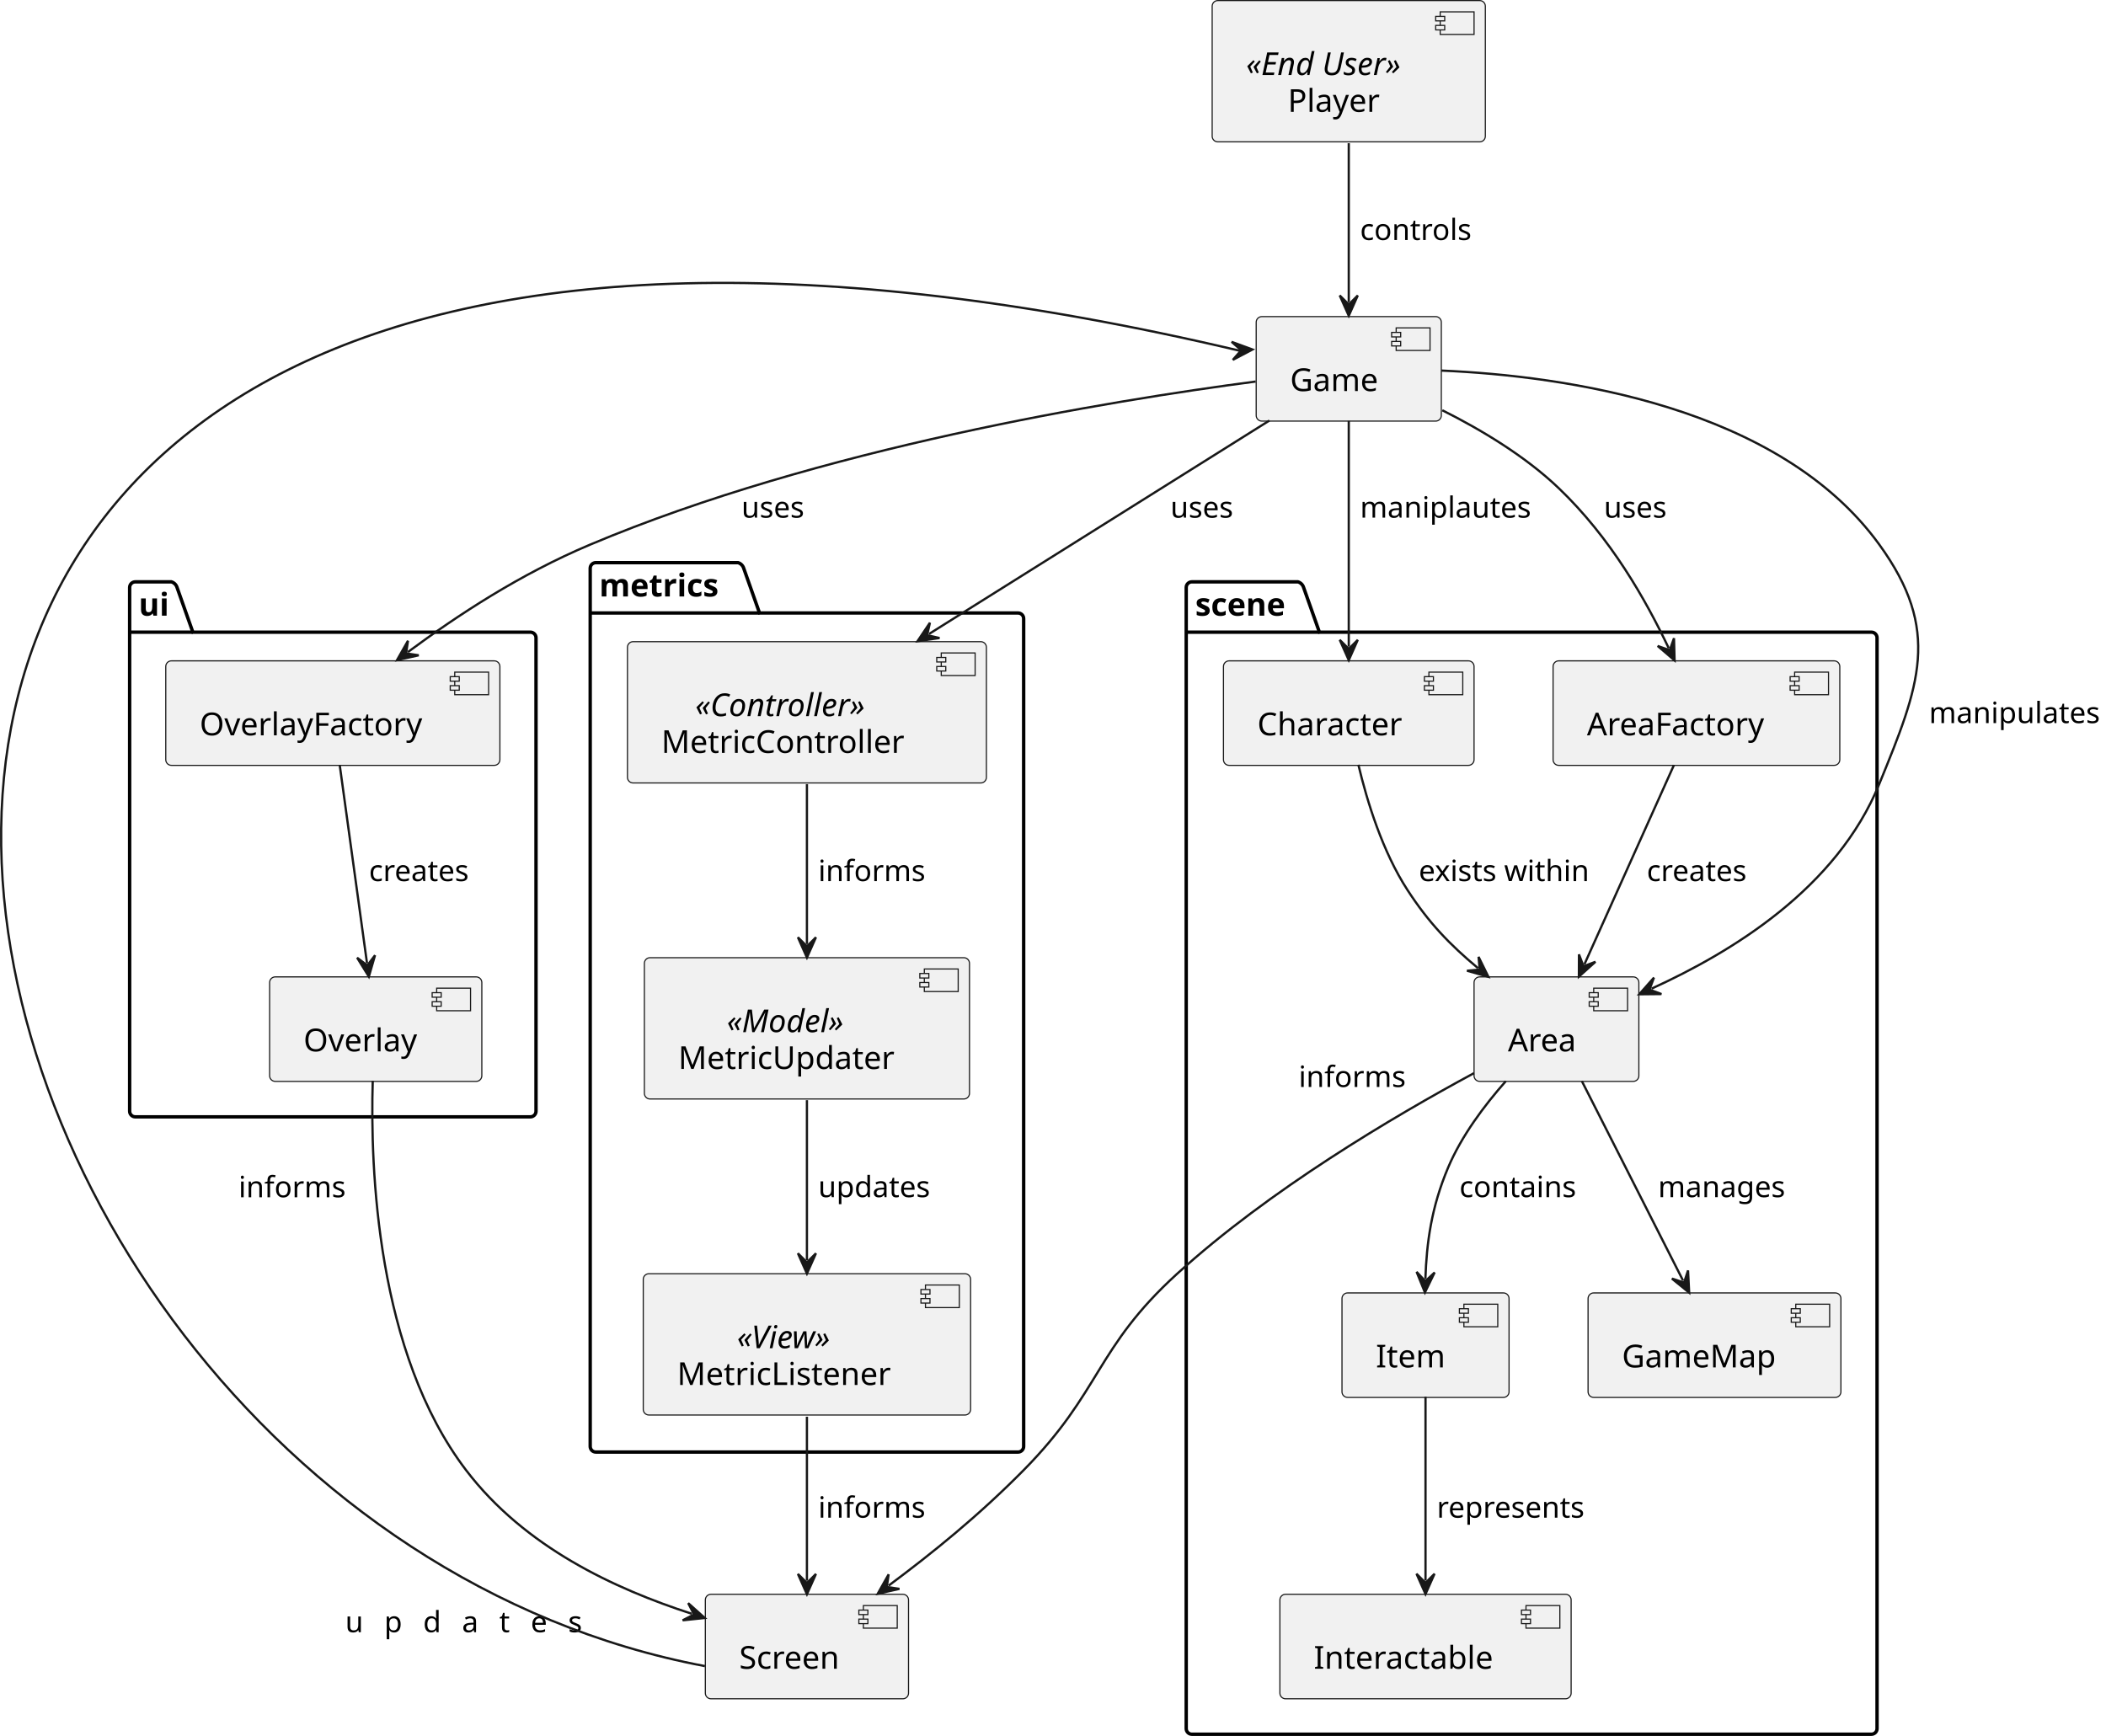
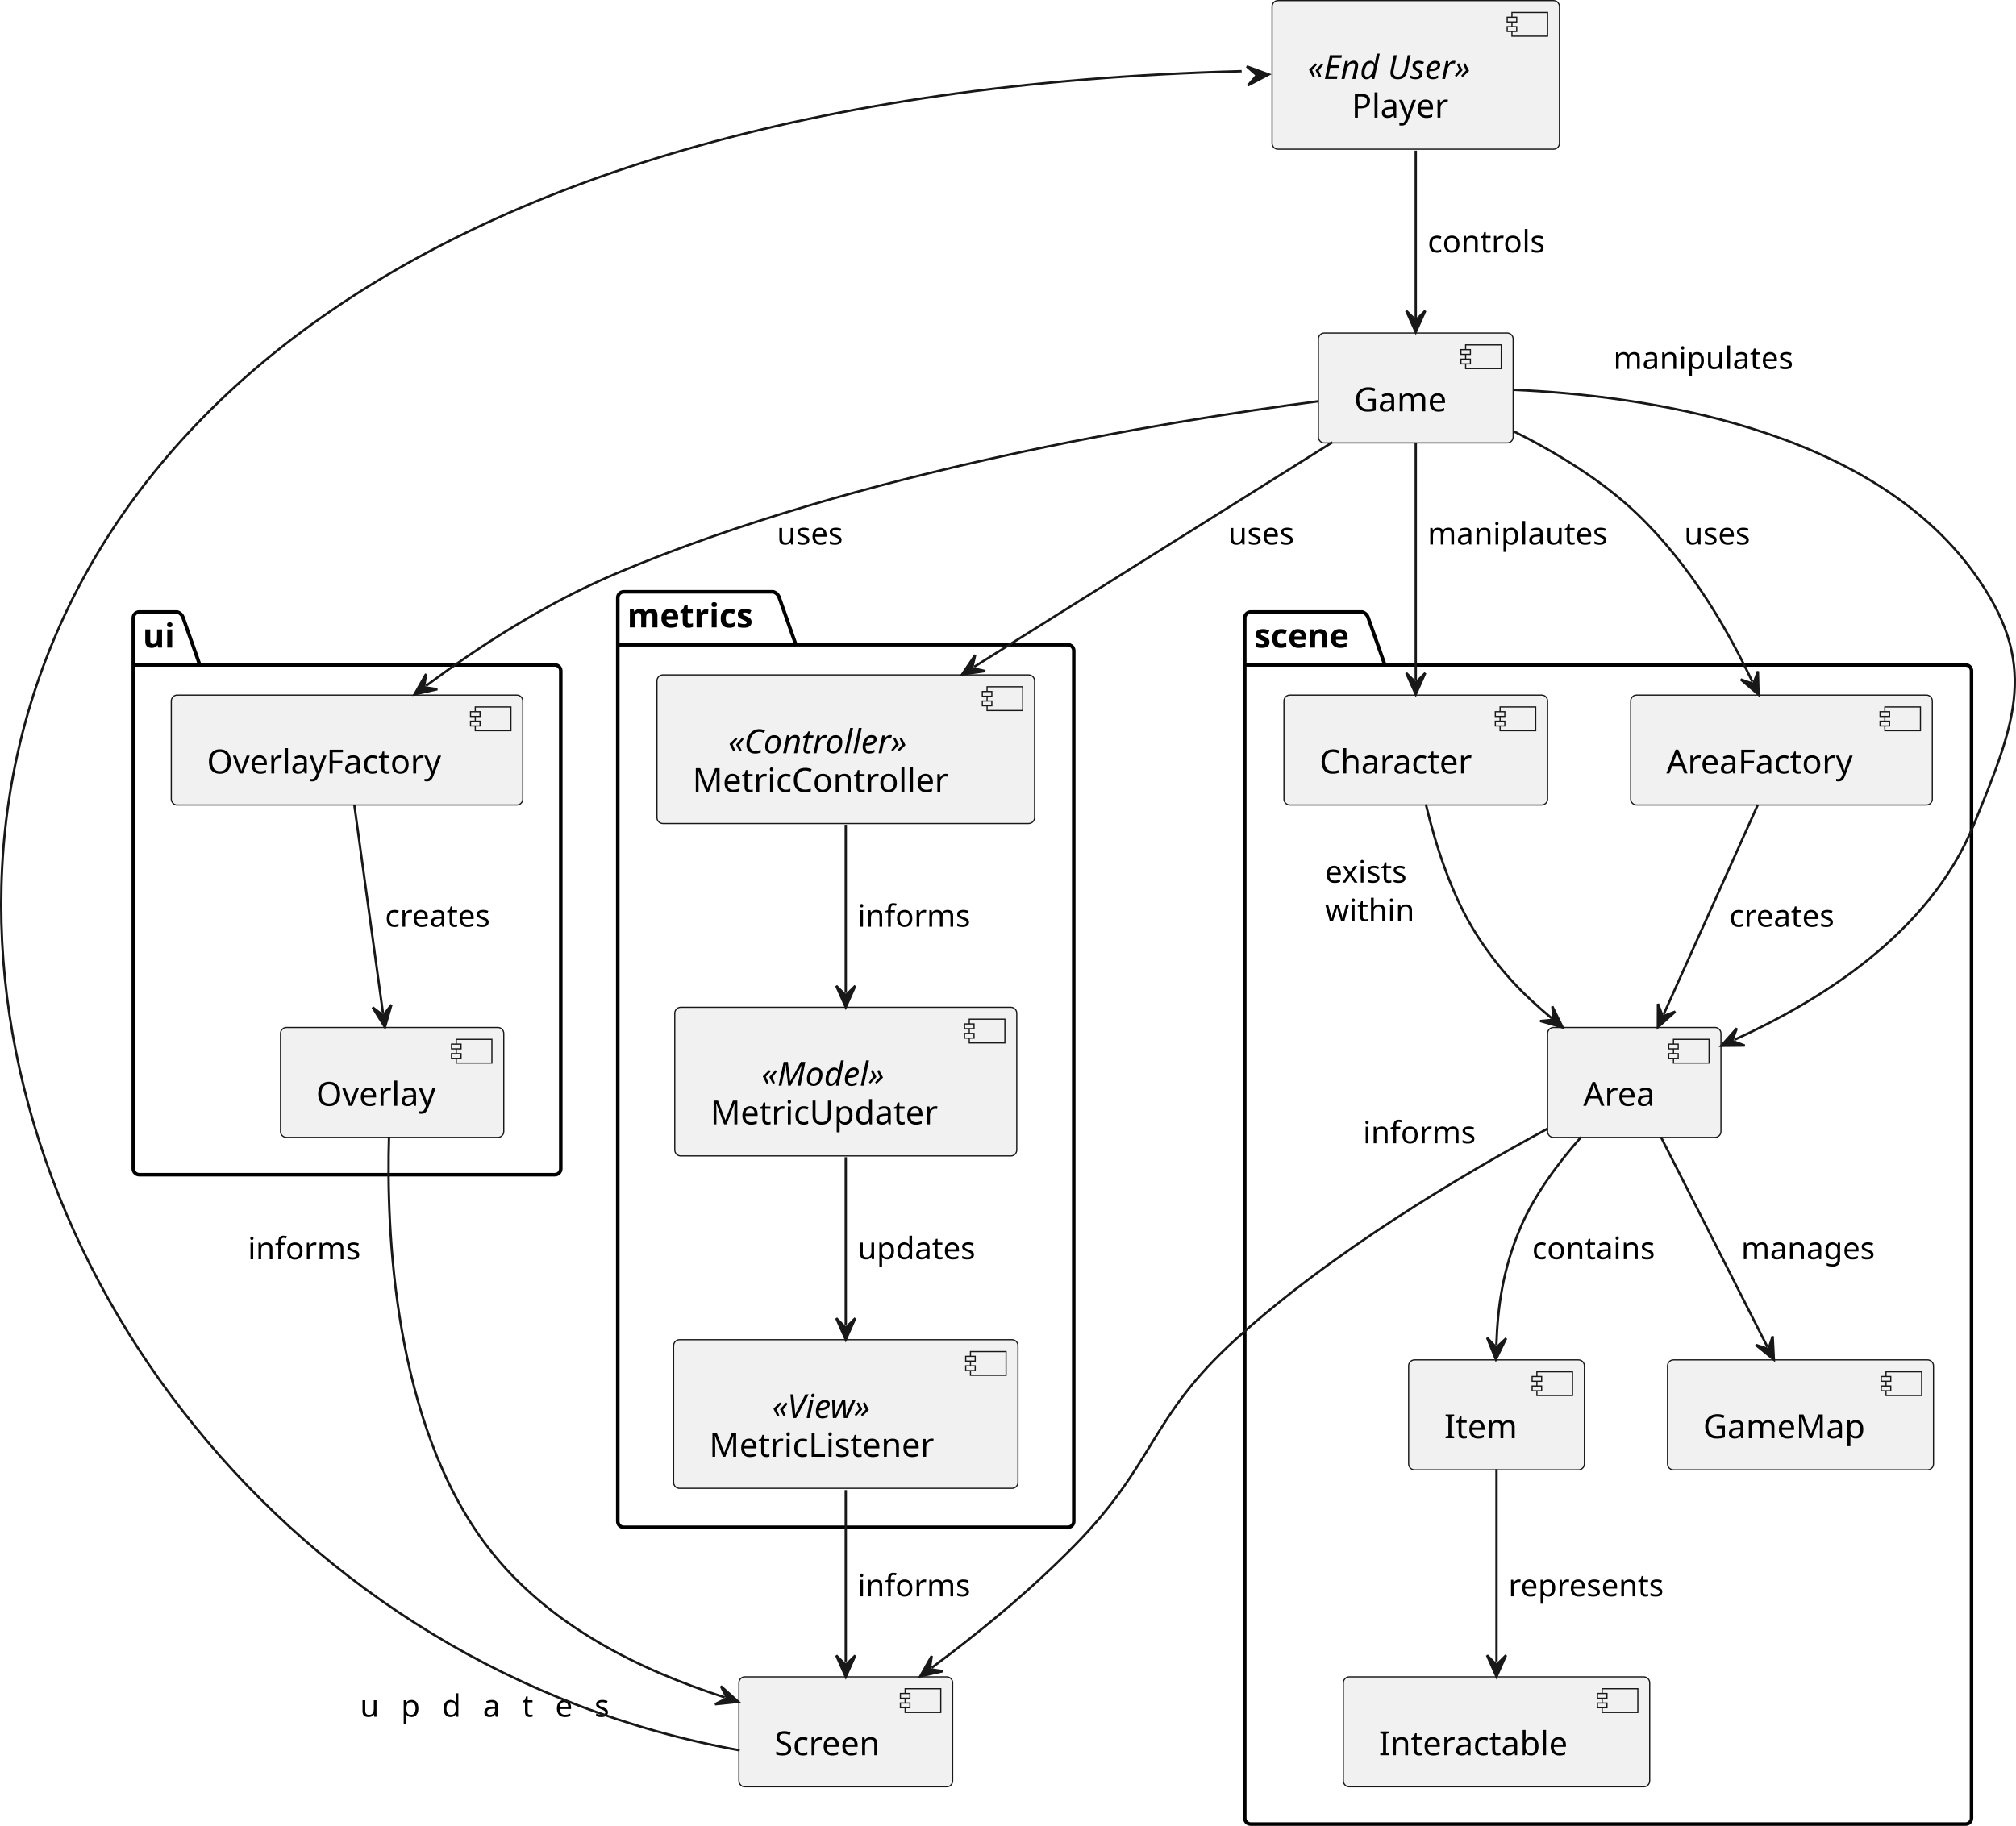
- <svg xmlns="http://www.w3.org/2000/svg" contentStyleType="text/css" height="769" preserveAspectRatio="none" version="1.1" viewBox="0 0 932.84 769" width="932.84" zoomAndPan="magnify" id="svg1206">
+ <svg xmlns="http://www.w3.org/2000/svg" contentStyleType="text/css" height="769" preserveAspectRatio="none" version="1.1" viewBox="0 0 848.855 769" width="848.855" zoomAndPan="magnify" id="svg1206">
  <defs id="defs917" />
-   <g id="g1204" transform="translate(51.42511,-6.75)">
+   <g id="g1204" transform="translate(50.12067,-6.75)">
    <g id="cluster_metrics">
      <path d="m 212.5,256 h 63 a 3.75,3.75 0 0 1 2.5,2.5 l 7,19.797 h 114.5 a 2.5,2.5 0 0 1 2.5,2.5 V 647.5 a 2.5,2.5 0 0 1 -2.5,2.5 h -187 a 2.5,2.5 0 0 1 -2.5,-2.5 v -389 a 2.5,2.5 0 0 1 2.5,-2.5" fill="none" style="stroke:#000000;stroke-width:1.5" id="path919" />
      <line style="stroke:#000000;stroke-width:1.5" x1="210" x2="285" y1="278.297" y2="278.297" id="line921" />
      <text fill="#000000" font-family="sans-serif" font-size="14px" font-weight="bold" lengthAdjust="spacing" textLength="62" x="214" y="270.995" id="text923">metrics</text>
    </g>
    <g id="cluster_ui">
      <path d="m 8.5,264.5 h 16 A 3.75,3.75 0 0 1 27,267 l 7,19.797 h 149.5 a 2.5,2.5 0 0 1 2.5,2.5 V 499 a 2.5,2.5 0 0 1 -2.5,2.5 H 8.5 A 2.5,2.5 0 0 1 6,499 V 267 a 2.5,2.5 0 0 1 2.5,-2.5" fill="none" style="stroke:#000000;stroke-width:1.5" id="path926" />
      <line style="stroke:#000000;stroke-width:1.5" x1="6" x2="34" y1="286.797" y2="286.797" id="line928" />
      <text fill="#000000" font-family="sans-serif" font-size="14px" font-weight="bold" lengthAdjust="spacing" textLength="15" x="10" y="279.495" id="text930">ui</text>
    </g>
    <g id="cluster_scene">
      <path d="m 476.5,264.5 h 47 a 3.75,3.75 0 0 1 2.5,2.5 l 7,19.797 h 244.5 a 2.5,2.5 0 0 1 2.5,2.5 V 772.5 a 2.5,2.5 0 0 1 -2.5,2.5 h -301 A 2.5,2.5 0 0 1 474,772.5 V 267 a 2.5,2.5 0 0 1 2.5,-2.5" fill="none" style="stroke:#000000;stroke-width:1.5" id="path933" />
      <line style="stroke:#000000;stroke-width:1.5" x1="474" x2="533" y1="286.797" y2="286.797" id="line935" />
      <text fill="#000000" font-family="sans-serif" font-size="14px" font-weight="bold" lengthAdjust="spacing" textLength="46" x="478" y="279.495" id="text937">scene</text>
    </g>
    <g id="elem_MetricController">
      <rect fill="#f1f1f1" height="62.594" rx="2.5" ry="2.5" style="stroke:#181818;stroke-width:0.5" width="159" x="226.5" y="291" id="rect940" />
      <rect fill="#f1f1f1" height="10" style="stroke:#181818;stroke-width:0.5" width="15" x="365.5" y="296" id="rect942" />
      <rect fill="#f1f1f1" height="2" style="stroke:#181818;stroke-width:0.5" width="4" x="363.5" y="298" id="rect944" />
      <rect fill="#f1f1f1" height="2" style="stroke:#181818;stroke-width:0.5" width="4" x="363.5" y="302" id="rect946" />
      <text fill="#000000" font-family="sans-serif" font-size="14px" font-style="italic" lengthAdjust="spacing" textLength="89" x="256.5" y="323.995" id="text948">«Controller»</text>
      <text fill="#000000" font-family="sans-serif" font-size="14px" lengthAdjust="spacing" textLength="119" x="241.5" y="340.292" id="text950">MetricController</text>
    </g>
    <g id="elem_MetricUpdater">
      <rect fill="#f1f1f1" height="62.594" rx="2.5" ry="2.5" style="stroke:#181818;stroke-width:0.5" width="144" x="234" y="431" id="rect953" />
      <rect fill="#f1f1f1" height="10" style="stroke:#181818;stroke-width:0.5" width="15" x="358" y="436" id="rect955" />
      <rect fill="#f1f1f1" height="2" style="stroke:#181818;stroke-width:0.5" width="4" x="356" y="438" id="rect957" />
      <rect fill="#f1f1f1" height="2" style="stroke:#181818;stroke-width:0.5" width="4" x="356" y="442" id="rect959" />
      <text fill="#000000" font-family="sans-serif" font-size="14px" font-style="italic" lengthAdjust="spacing" textLength="61" x="270.5" y="463.995" id="text961">«Model»</text>
      <text fill="#000000" font-family="sans-serif" font-size="14px" lengthAdjust="spacing" textLength="104" x="249" y="480.292" id="text963">MetricUpdater</text>
    </g>
    <g id="elem_MetricListener">
      <rect fill="#f1f1f1" height="62.594" rx="2.5" ry="2.5" style="stroke:#181818;stroke-width:0.5" width="145" x="233.5" y="571" id="rect966" />
      <rect fill="#f1f1f1" height="10" style="stroke:#181818;stroke-width:0.5" width="15" x="358.5" y="576" id="rect968" />
      <rect fill="#f1f1f1" height="2" style="stroke:#181818;stroke-width:0.5" width="4" x="356.5" y="578" id="rect970" />
      <rect fill="#f1f1f1" height="2" style="stroke:#181818;stroke-width:0.5" width="4" x="356.5" y="582" id="rect972" />
      <text fill="#000000" font-family="sans-serif" font-size="14px" font-style="italic" lengthAdjust="spacing" textLength="52" x="275" y="603.995" id="text974">«View»</text>
      <text fill="#000000" font-family="sans-serif" font-size="14px" lengthAdjust="spacing" textLength="105" x="248.5" y="620.292" id="text976">MetricListener</text>
    </g>
    <g id="elem_OverlayFactory">
      <rect fill="#f1f1f1" height="46.297" rx="2.5" ry="2.5" style="stroke:#181818;stroke-width:0.5" width="148" x="22" y="299.5" id="rect979" />
      <rect fill="#f1f1f1" height="10" style="stroke:#181818;stroke-width:0.5" width="15" x="150" y="304.5" id="rect981" />
      <rect fill="#f1f1f1" height="2" style="stroke:#181818;stroke-width:0.5" width="4" x="148" y="306.5" id="rect983" />
      <rect fill="#f1f1f1" height="2" style="stroke:#181818;stroke-width:0.5" width="4" x="148" y="310.5" id="rect985" />
      <text fill="#000000" font-family="sans-serif" font-size="14px" lengthAdjust="spacing" textLength="108" x="37" y="332.495" id="text987">OverlayFactory</text>
    </g>
    <g id="elem_Overlay">
      <rect fill="#f1f1f1" height="46.297" rx="2.5" ry="2.5" style="stroke:#181818;stroke-width:0.5" width="94" x="68" y="439.5" id="rect990" />
      <rect fill="#f1f1f1" height="10" style="stroke:#181818;stroke-width:0.5" width="15" x="142" y="444.5" id="rect992" />
      <rect fill="#f1f1f1" height="2" style="stroke:#181818;stroke-width:0.5" width="4" x="140" y="446.5" id="rect994" />
      <rect fill="#f1f1f1" height="2" style="stroke:#181818;stroke-width:0.5" width="4" x="140" y="450.5" id="rect996" />
      <text fill="#000000" font-family="sans-serif" font-size="14px" lengthAdjust="spacing" textLength="54" x="83" y="472.495" id="text998">Overlay</text>
    </g>
    <g id="elem_AreaFactory">
      <rect fill="#f1f1f1" height="46.297" rx="2.5" ry="2.5" style="stroke:#181818;stroke-width:0.5" width="127" x="636.5" y="299.5" id="rect1001" />
      <rect fill="#f1f1f1" height="10" style="stroke:#181818;stroke-width:0.5" width="15" x="743.5" y="304.5" id="rect1003" />
      <rect fill="#f1f1f1" height="2" style="stroke:#181818;stroke-width:0.5" width="4" x="741.5" y="306.5" id="rect1005" />
      <rect fill="#f1f1f1" height="2" style="stroke:#181818;stroke-width:0.5" width="4" x="741.5" y="310.5" id="rect1007" />
      <text fill="#000000" font-family="sans-serif" font-size="14px" lengthAdjust="spacing" textLength="87" x="651.5" y="332.495" id="text1009">AreaFactory</text>
    </g>
    <g id="elem_Area">
      <rect fill="#f1f1f1" height="46.297" rx="2.5" ry="2.5" style="stroke:#181818;stroke-width:0.5" width="73" x="601.5" y="439.5" id="rect1012" />
      <rect fill="#f1f1f1" height="10" style="stroke:#181818;stroke-width:0.5" width="15" x="654.5" y="444.5" id="rect1014" />
      <rect fill="#f1f1f1" height="2" style="stroke:#181818;stroke-width:0.5" width="4" x="652.5" y="446.5" id="rect1016" />
      <rect fill="#f1f1f1" height="2" style="stroke:#181818;stroke-width:0.5" width="4" x="652.5" y="450.5" id="rect1018" />
      <text fill="#000000" font-family="sans-serif" font-size="14px" lengthAdjust="spacing" textLength="33" x="616.5" y="472.495" id="text1020">Area</text>
    </g>
    <g id="elem_Item">
      <rect fill="#f1f1f1" height="46.297" rx="2.5" ry="2.5" style="stroke:#181818;stroke-width:0.5" width="74" x="543" y="579.5" id="rect1023" />
      <rect fill="#f1f1f1" height="10" style="stroke:#181818;stroke-width:0.5" width="15" x="597" y="584.5" id="rect1025" />
      <rect fill="#f1f1f1" height="2" style="stroke:#181818;stroke-width:0.5" width="4" x="595" y="586.5" id="rect1027" />
      <rect fill="#f1f1f1" height="2" style="stroke:#181818;stroke-width:0.5" width="4" x="595" y="590.5" id="rect1029" />
      <text fill="#000000" font-family="sans-serif" font-size="14px" lengthAdjust="spacing" textLength="34" x="558" y="612.495" id="text1031">Item</text>
    </g>
    <g id="elem_Character">
      <rect fill="#f1f1f1" height="46.297" rx="2.5" ry="2.5" style="stroke:#181818;stroke-width:0.5" width="111" x="490.5" y="299.5" id="rect1034" />
      <rect fill="#f1f1f1" height="10" style="stroke:#181818;stroke-width:0.5" width="15" x="581.5" y="304.5" id="rect1036" />
      <rect fill="#f1f1f1" height="2" style="stroke:#181818;stroke-width:0.5" width="4" x="579.5" y="306.5" id="rect1038" />
      <rect fill="#f1f1f1" height="2" style="stroke:#181818;stroke-width:0.5" width="4" x="579.5" y="310.5" id="rect1040" />
      <text fill="#000000" font-family="sans-serif" font-size="14px" lengthAdjust="spacing" textLength="71" x="505.5" y="332.495" id="text1042">Character</text>
    </g>
    <g id="elem_GameMap">
      <rect fill="#f1f1f1" height="46.297" rx="2.5" ry="2.5" style="stroke:#181818;stroke-width:0.5" width="112" x="652" y="579.5" id="rect1045" />
      <rect fill="#f1f1f1" height="10" style="stroke:#181818;stroke-width:0.5" width="15" x="744" y="584.5" id="rect1047" />
      <rect fill="#f1f1f1" height="2" style="stroke:#181818;stroke-width:0.5" width="4" x="742" y="586.5" id="rect1049" />
      <rect fill="#f1f1f1" height="2" style="stroke:#181818;stroke-width:0.5" width="4" x="742" y="590.5" id="rect1051" />
      <text fill="#000000" font-family="sans-serif" font-size="14px" lengthAdjust="spacing" textLength="72" x="667" y="612.495" id="text1053">GameMap</text>
    </g>
    <g id="elem_Interactable">
      <rect fill="#f1f1f1" height="46.297" rx="2.5" ry="2.5" style="stroke:#181818;stroke-width:0.5" width="129" x="515.5" y="713" id="rect1056" />
      <rect fill="#f1f1f1" height="10" style="stroke:#181818;stroke-width:0.5" width="15" x="624.5" y="718" id="rect1058" />
      <rect fill="#f1f1f1" height="2" style="stroke:#181818;stroke-width:0.5" width="4" x="622.5" y="720" id="rect1060" />
      <rect fill="#f1f1f1" height="2" style="stroke:#181818;stroke-width:0.5" width="4" x="622.5" y="724" id="rect1062" />
      <text fill="#000000" font-family="sans-serif" font-size="14px" lengthAdjust="spacing" textLength="89" x="530.5" y="745.995" id="text1064">Interactable</text>
    </g>
    <g id="elem_Game">
      <rect fill="#f1f1f1" height="46.297" rx="2.5" ry="2.5" style="stroke:#181818;stroke-width:0.5" width="82" x="505" y="147" id="rect1067" />
      <rect fill="#f1f1f1" height="10" style="stroke:#181818;stroke-width:0.5" width="15" x="567" y="152" id="rect1069" />
      <rect fill="#f1f1f1" height="2" style="stroke:#181818;stroke-width:0.5" width="4" x="565" y="154" id="rect1071" />
      <rect fill="#f1f1f1" height="2" style="stroke:#181818;stroke-width:0.5" width="4" x="565" y="158" id="rect1073" />
      <text fill="#000000" font-family="sans-serif" font-size="14px" lengthAdjust="spacing" textLength="42" x="520" y="179.995" id="text1075">Game</text>
    </g>
    <g id="elem_Player">
      <rect fill="#f1f1f1" height="62.594" rx="2.5" ry="2.5" style="stroke:#181818;stroke-width:0.5" width="121" x="485.5" y="7" id="rect1078" />
      <rect fill="#f1f1f1" height="10" style="stroke:#181818;stroke-width:0.5" width="15" x="586.5" y="12" id="rect1080" />
      <rect fill="#f1f1f1" height="2" style="stroke:#181818;stroke-width:0.5" width="4" x="584.5" y="14" id="rect1082" />
      <rect fill="#f1f1f1" height="2" style="stroke:#181818;stroke-width:0.5" width="4" x="584.5" y="18" id="rect1084" />
      <text fill="#000000" font-family="sans-serif" font-size="14px" font-style="italic" lengthAdjust="spacing" textLength="81" x="500.5" y="39.995" id="text1086">«End User»</text>
      <text fill="#000000" font-family="sans-serif" font-size="14px" lengthAdjust="spacing" textLength="44" x="519" y="56.292" id="text1088">Player</text>
    </g>
    <g id="elem_Screen">
      <rect fill="#f1f1f1" height="46.297" rx="2.5" ry="2.5" style="stroke:#181818;stroke-width:0.5" width="90" x="261" y="713" id="rect1091" />
      <rect fill="#f1f1f1" height="10" style="stroke:#181818;stroke-width:0.5" width="15" x="331" y="718" id="rect1093" />
      <rect fill="#f1f1f1" height="2" style="stroke:#181818;stroke-width:0.5" width="4" x="329" y="720" id="rect1095" />
      <rect fill="#f1f1f1" height="2" style="stroke:#181818;stroke-width:0.5" width="4" x="329" y="724" id="rect1097" />
      <text fill="#000000" font-family="sans-serif" font-size="14px" lengthAdjust="spacing" textLength="50" x="276" y="745.995" id="text1099">Screen</text>
    </g>
    <g id="link_MetricUpdater_MetricListener">
      <path d="m 306,494.127 c 0,22.869 0,47.984 0,70.832" fill="none" id="MetricUpdater-to-MetricListener" style="stroke:#181818;stroke-width:1" />
-       <polygon fill="#181818" points="306,570.959 310,561.959 306,565.959 302,561.959 " style="stroke:#181818;stroke-width:1" id="polygon1103" />
+       <polygon fill="#181818" points="306,565.959 302,561.959 306,570.959 310,561.959 " style="stroke:#181818;stroke-width:1" id="polygon1103" />
      <text fill="#000000" font-family="sans-serif" font-size="13px" lengthAdjust="spacing" textLength="52" x="311" y="537.067" id="text1105">updates</text>
    </g>
    <g id="link_MetricController_MetricUpdater">
      <path d="m 306,354.127 c 0,22.869 0,47.984 0,70.832" fill="none" id="MetricController-to-MetricUpdater" style="stroke:#181818;stroke-width:1" />
-       <polygon fill="#181818" points="306,430.959 310,421.959 306,425.959 302,421.959 " style="stroke:#181818;stroke-width:1" id="polygon1109" />
+       <polygon fill="#181818" points="306,425.959 302,421.959 306,430.959 310,421.959 " style="stroke:#181818;stroke-width:1" id="polygon1109" />
      <text fill="#000000" font-family="sans-serif" font-size="13px" lengthAdjust="spacing" textLength="49" x="311" y="397.067" id="text1111">informs</text>
    </g>
    <g id="link_OverlayFactory_Overlay">
      <path d="m 99.053,345.672 c 3.545,25.752 8.542,62.038 12.084,87.767" fill="none" id="OverlayFactory-to-Overlay" style="stroke:#181818;stroke-width:1" />
-       <polygon fill="#181818" points="111.955,439.383 114.69,429.922 111.273,434.43 106.765,431.013 " style="stroke:#181818;stroke-width:1" id="polygon1115" />
+       <polygon fill="#181818" points="111.273,434.43 106.765,431.013 111.955,439.383 114.69,429.922 " style="stroke:#181818;stroke-width:1" id="polygon1115" />
      <text fill="#000000" font-family="sans-serif" font-size="13px" lengthAdjust="spacing" textLength="48" x="112" y="397.067" id="text1117">creates</text>
    </g>
    <g id="link_AreaFactory_Area">
      <path d="m 690.039,345.672 c -11.57,25.752 -28.084,62.509 -39.643,88.238" fill="none" id="AreaFactory-to-Area" style="stroke:#181818;stroke-width:1" />
-       <polygon fill="#181818" points="647.937,439.383 655.274,432.813 649.986,434.822 647.976,429.534 " style="stroke:#181818;stroke-width:1" id="polygon1121" />
+       <polygon fill="#181818" points="649.986,434.822 647.976,429.534 647.937,439.383 655.274,432.813 " style="stroke:#181818;stroke-width:1" id="polygon1121" />
      <text fill="#000000" font-family="sans-serif" font-size="13px" lengthAdjust="spacing" textLength="48" x="678" y="397.067" id="text1123">creates</text>
    </g>
    <g id="link_Area_Item">
      <path d="M 615.566,485.696 C 606.114,496.381 595.945,509.919 590,524 c -7.44,17.622 -9.513,33.346 -10.058,49.304" fill="none" id="Area-to-Item" style="stroke:#181818;stroke-width:1" />
-       <polygon fill="#181818" points="579.737,579.301 584.042,570.443 579.908,574.304 576.047,570.17 " style="stroke:#181818;stroke-width:1" id="polygon1127" />
+       <polygon fill="#181818" points="579.908,574.304 576.047,570.17 579.737,579.301 584.042,570.443 " style="stroke:#181818;stroke-width:1" id="polygon1127" />
      <text fill="#000000" font-family="sans-serif" font-size="13px" lengthAdjust="spacing" textLength="54" x="595" y="537.067" id="text1129">contains</text>
    </g>
    <g id="link_Area_GameMap">
      <path d="m 649.247,485.672 c 13.062,25.752 31.769,62.631 44.82,88.36" fill="none" id="Area-to-GameMap" style="stroke:#181818;stroke-width:1" />
-       <polygon fill="#181818" points="696.781,579.383 696.277,569.547 694.519,574.924 689.142,573.166 " style="stroke:#181818;stroke-width:1" id="polygon1133" />
+       <polygon fill="#181818" points="694.519,574.924 689.142,573.166 696.781,579.383 696.277,569.547 " style="stroke:#181818;stroke-width:1" id="polygon1133" />
      <text fill="#000000" font-family="sans-serif" font-size="13px" lengthAdjust="spacing" textLength="60" x="683" y="537.067" id="text1135">manages</text>
      <text fill="#000000" font-family="sans-serif" font-size="13px" lengthAdjust="spacing" textLength="60" x="683" y="537.067" id="text1135-5" transform="translate(-581.5107,192.7395)" style="letter-spacing:9.23px">updates</text>
    </g>
    <g id="link_Item_Interactable">
      <path d="m 580,625.51 c 0,24.274 0,57.105 0,81.408" fill="none" id="Item-to-Interactable" style="stroke:#181818;stroke-width:1" />
-       <polygon fill="#181818" points="580,712.918 584,703.918 580,707.918 576,703.918 " style="stroke:#181818;stroke-width:1" id="polygon1139" />
+       <polygon fill="#181818" points="580,707.918 576,703.918 580,712.918 584,703.918 " style="stroke:#181818;stroke-width:1" id="polygon1139" />
      <text fill="#000000" font-family="sans-serif" font-size="13px" lengthAdjust="spacing" textLength="69" x="585" y="679.067" id="text1141">represents</text>
    </g>
    <g id="link_Game_MetricController">
      <path d="m 510.845,193.045 c -41.143,25.8 -104.447,65.496 -150.776,94.549" fill="none" id="Game-to-MetricController" style="stroke:#181818;stroke-width:1" />
-       <polygon fill="#181818" points="354.986,290.782 364.736,289.389 359.222,288.126 360.486,282.612 " style="stroke:#181818;stroke-width:1" id="polygon1145" />
+       <polygon fill="#181818" points="359.222,288.126 360.486,282.612 354.986,290.782 364.736,289.389 " style="stroke:#181818;stroke-width:1" id="polygon1145" />
      <text fill="#000000" font-family="sans-serif" font-size="13px" lengthAdjust="spacing" textLength="30" x="467" y="236.067" id="text1147">uses</text>
    </g>
    <g id="link_Game_OverlayFactory">
      <path d="M 504.766,175.765 C 439.952,184.274 311.192,205.339 210,248 c -31.247,13.173 -58.587,31.215 -80.749,47.602" fill="none" id="Game-to-OverlayFactory" style="stroke:#181818;stroke-width:1" />
-       <polygon fill="#181818" points="124.426,299.169 134.041,297.035 128.446,296.196 129.285,290.602 " style="stroke:#181818;stroke-width:1" id="polygon1151" />
+       <polygon fill="#181818" points="128.446,296.196 129.285,290.602 124.426,299.169 134.041,297.035 " style="stroke:#181818;stroke-width:1" id="polygon1151" />
      <text fill="#000000" font-family="sans-serif" font-size="13px" lengthAdjust="spacing" textLength="30" x="277" y="236.067" id="text1153">uses</text>
    </g>
    <g id="link_Game_AreaFactory">
      <path d="m 587.427,188.491 c 17.278,8.657 36.733,20.318 51.573,34.509 23.114,22.104 38.467,49.331 48.739,70.895" fill="none" id="Game-to-AreaFactory" style="stroke:#181818;stroke-width:1" />
-       <polygon fill="#181818" points="690.319,299.312 690.06,289.467 688.169,294.798 682.837,292.907 " style="stroke:#181818;stroke-width:1" id="polygon1157" />
+       <polygon fill="#181818" points="688.169,294.798 682.837,292.907 690.319,299.312 690.06,289.467 " style="stroke:#181818;stroke-width:1" id="polygon1157" />
      <text fill="#000000" font-family="sans-serif" font-size="13px" lengthAdjust="spacing" textLength="30" x="659" y="236.067" id="text1159">uses</text>
    </g>
    <g id="link_Game_Character">
      <path d="m 546,193.207 c 0,28.454 0,71.497 0,99.995" fill="none" id="Game-to-Character" style="stroke:#181818;stroke-width:1" />
-       <polygon fill="#181818" points="546,299.202 550,290.202 546,294.202 542,290.202 " style="stroke:#181818;stroke-width:1" id="polygon1163" />
+       <polygon fill="#181818" points="546,294.202 542,290.202 546,299.202 550,290.202 " style="stroke:#181818;stroke-width:1" id="polygon1163" />
      <text fill="#000000" font-family="sans-serif" font-size="13px" lengthAdjust="spacing" textLength="79" x="551" y="236.067" id="text1165">maniplautes</text>
    </g>
    <g id="link_Game_Area">
      <path d="M 587.049,170.913 C 641.677,173.288 736.536,186.64 781,248 c 27.644,38.148 17.794,62.379 0,106 -18.887,46.301 -65.12,74.392 -100.882,90.713" fill="none" id="Game-to-Area" style="stroke:#181818;stroke-width:1" />
-       <path d="M 497.848,162.161 C -268.595,-18.905 -118.433,673.338 260.819,744.823" fill="none" id="Game-to-Area-3" style="stroke:#181818;stroke-width:1" />
-       <polygon fill="#181818" points="674.659,447.204 684.507,447.106 679.208,445.128 681.186,439.829 " style="stroke:#181818;stroke-width:1" id="polygon1169" />
-       <text fill="#000000" font-family="sans-serif" font-size="13px" lengthAdjust="spacing" textLength="79" x="803" y="327.067" id="text1171">manipulates</text>
+       <path d="M 472.692,36.731 C -259.075,56.038 -116.838,675.953 261.331,743.938" fill="none" id="Game-to-Area-3" style="stroke:#181818;stroke-width:1" />
+       <polygon fill="#181818" points="679.208,445.128 681.186,439.829 674.659,447.204 684.507,447.106 " style="stroke:#181818;stroke-width:1" id="polygon1169" />
+       <text fill="#000000" font-family="sans-serif" font-size="13px" lengthAdjust="spacing" textLength="79" x="803" y="327.067" id="text1171" transform="translate(-173.7949,-164.9428)">manipulates</text>
    </g>
    <g id="link_Player_Game">
      <path d="m 546,70.19 c 0,23.485 0,49.328 0,70.444" fill="none" id="Player-to-Game" style="stroke:#181818;stroke-width:1" />
-       <polygon fill="#181818" points="546,146.634 550,137.634 546,141.634 542,137.634 " style="stroke:#181818;stroke-width:1" id="polygon1175" />
+       <polygon fill="#181818" points="546,141.634 542,137.634 546,146.634 550,137.634 " style="stroke:#181818;stroke-width:1" id="polygon1175" />
      <text fill="#000000" font-family="sans-serif" font-size="13px" lengthAdjust="spacing" textLength="51" x="551" y="113.067" id="text1177">controls</text>
    </g>
    <path d="m 113.681,485.535 c -1.167,38.891 1.73,120.499 41.319,172.465 26.036,34.176 65.779,52.567 100.033,63.65" fill="none" id="Overlay-to-Screen" style="stroke:#181818;stroke-width:1" />
-     <polygon fill="#181818" points="255.985,721.958 250.948,724.532 260.742,723.497 253.41,716.921 " style="stroke:#181818;stroke-width:1" id="polygon1181" />
+     <polygon fill="#181818" points="260.742,723.497 253.41,716.921 255.985,721.958 250.948,724.532 " style="stroke:#181818;stroke-width:1" id="polygon1181" />
    <text fill="#000000" font-family="sans-serif" font-size="13px" lengthAdjust="spacing" textLength="49" x="160" y="607.067" id="text1183" transform="translate(-105.7484,-69.94583)">informs</text>
-     <polygon fill="#181818" points="255.985,721.958 250.948,724.532 260.742,723.497 253.41,716.921 " style="stroke:#181818;stroke-width:1" id="polygon1181-7" transform="rotate(-21.75074,-1080.345,-188.8769)" />
+     <polygon fill="#181818" points="255.985,721.958 250.948,724.532 260.742,723.497 253.41,716.921 " style="stroke:#181818;stroke-width:1" id="polygon1181-7" transform="rotate(-21.75074,-1411.308,-200.4351)" />
    <g id="link_MetricListener_Screen">
      <path d="m 306,634.331 c 0,24.14 0,51.128 0,72.66" fill="none" id="MetricListener-to-Screen" style="stroke:#181818;stroke-width:1" />
-       <polygon fill="#181818" points="306,712.991 310,703.991 306,707.991 302,703.991 " style="stroke:#181818;stroke-width:1" id="polygon1187" />
+       <polygon fill="#181818" points="306,707.991 302,703.991 306,712.991 310,703.991 " style="stroke:#181818;stroke-width:1" id="polygon1187" />
      <text fill="#000000" font-family="sans-serif" font-size="13px" lengthAdjust="spacing" textLength="49" x="311" y="679.067" id="text1189">informs</text>
    </g>
    <g id="link_Area_Screen">
      <path d="M 601.458,482.146 C 565.666,501.451 510.721,533.945 470,571 c -36.298,33.03 -33.517,52.08 -68,87 -19.966,20.219 -40.285,36.63 -59.826,51.175" fill="none" id="Area-to-Screen" style="stroke:#181818;stroke-width:1" />
-       <polygon fill="#181818" points="337.361,712.758 346.969,710.592 341.372,709.772 342.192,704.175 " style="stroke:#181818;stroke-width:1" id="polygon1193" />
+       <polygon fill="#181818" points="341.372,709.772 342.192,704.175 337.361,712.758 346.969,710.592 " style="stroke:#181818;stroke-width:1" id="polygon1193" />
      <text fill="#000000" font-family="sans-serif" font-size="13px" lengthAdjust="spacing" textLength="49" x="475" y="607.067" id="text1195" transform="translate(48.803,-118.7934)">informs</text>
    </g>
    <g id="link_Character_Area">
      <path d="m 550.262,345.523 c 3.863,16.272 10.68,38.46 21.738,55.477 9.486,14.598 18.697,24.16 31.241,34.621" fill="none" id="Character-to-Area" style="stroke:#181818;stroke-width:1" />
-       <polygon fill="#181818" points="607.849,439.464 603.499,430.628 604.009,436.262 598.375,436.772 " style="stroke:#181818;stroke-width:1" id="polygon1199" />
-       <text fill="#000000" font-family="sans-serif" font-size="13px" lengthAdjust="spacing" textLength="80" x="577" y="397.067" id="text1201">exists within</text>
+       <polygon fill="#181818" points="604.009,436.262 598.375,436.772 607.849,439.464 603.499,430.628 " style="stroke:#181818;stroke-width:1" id="polygon1199" />
+       <text fill="#000000" font-family="sans-serif" font-size="13px" lengthAdjust="spacing" textLength="80" x="577" y="397.067" id="text1201" transform="translate(-69.21558,-18.5784)" style="letter-spacing:0px">
+         <tspan id="tspan747" x="577" y="397.067">exists</tspan>
+         <tspan x="577" y="413.317" id="tspan751">within</tspan>
+       </text>
    </g>
  </g>
</svg>
